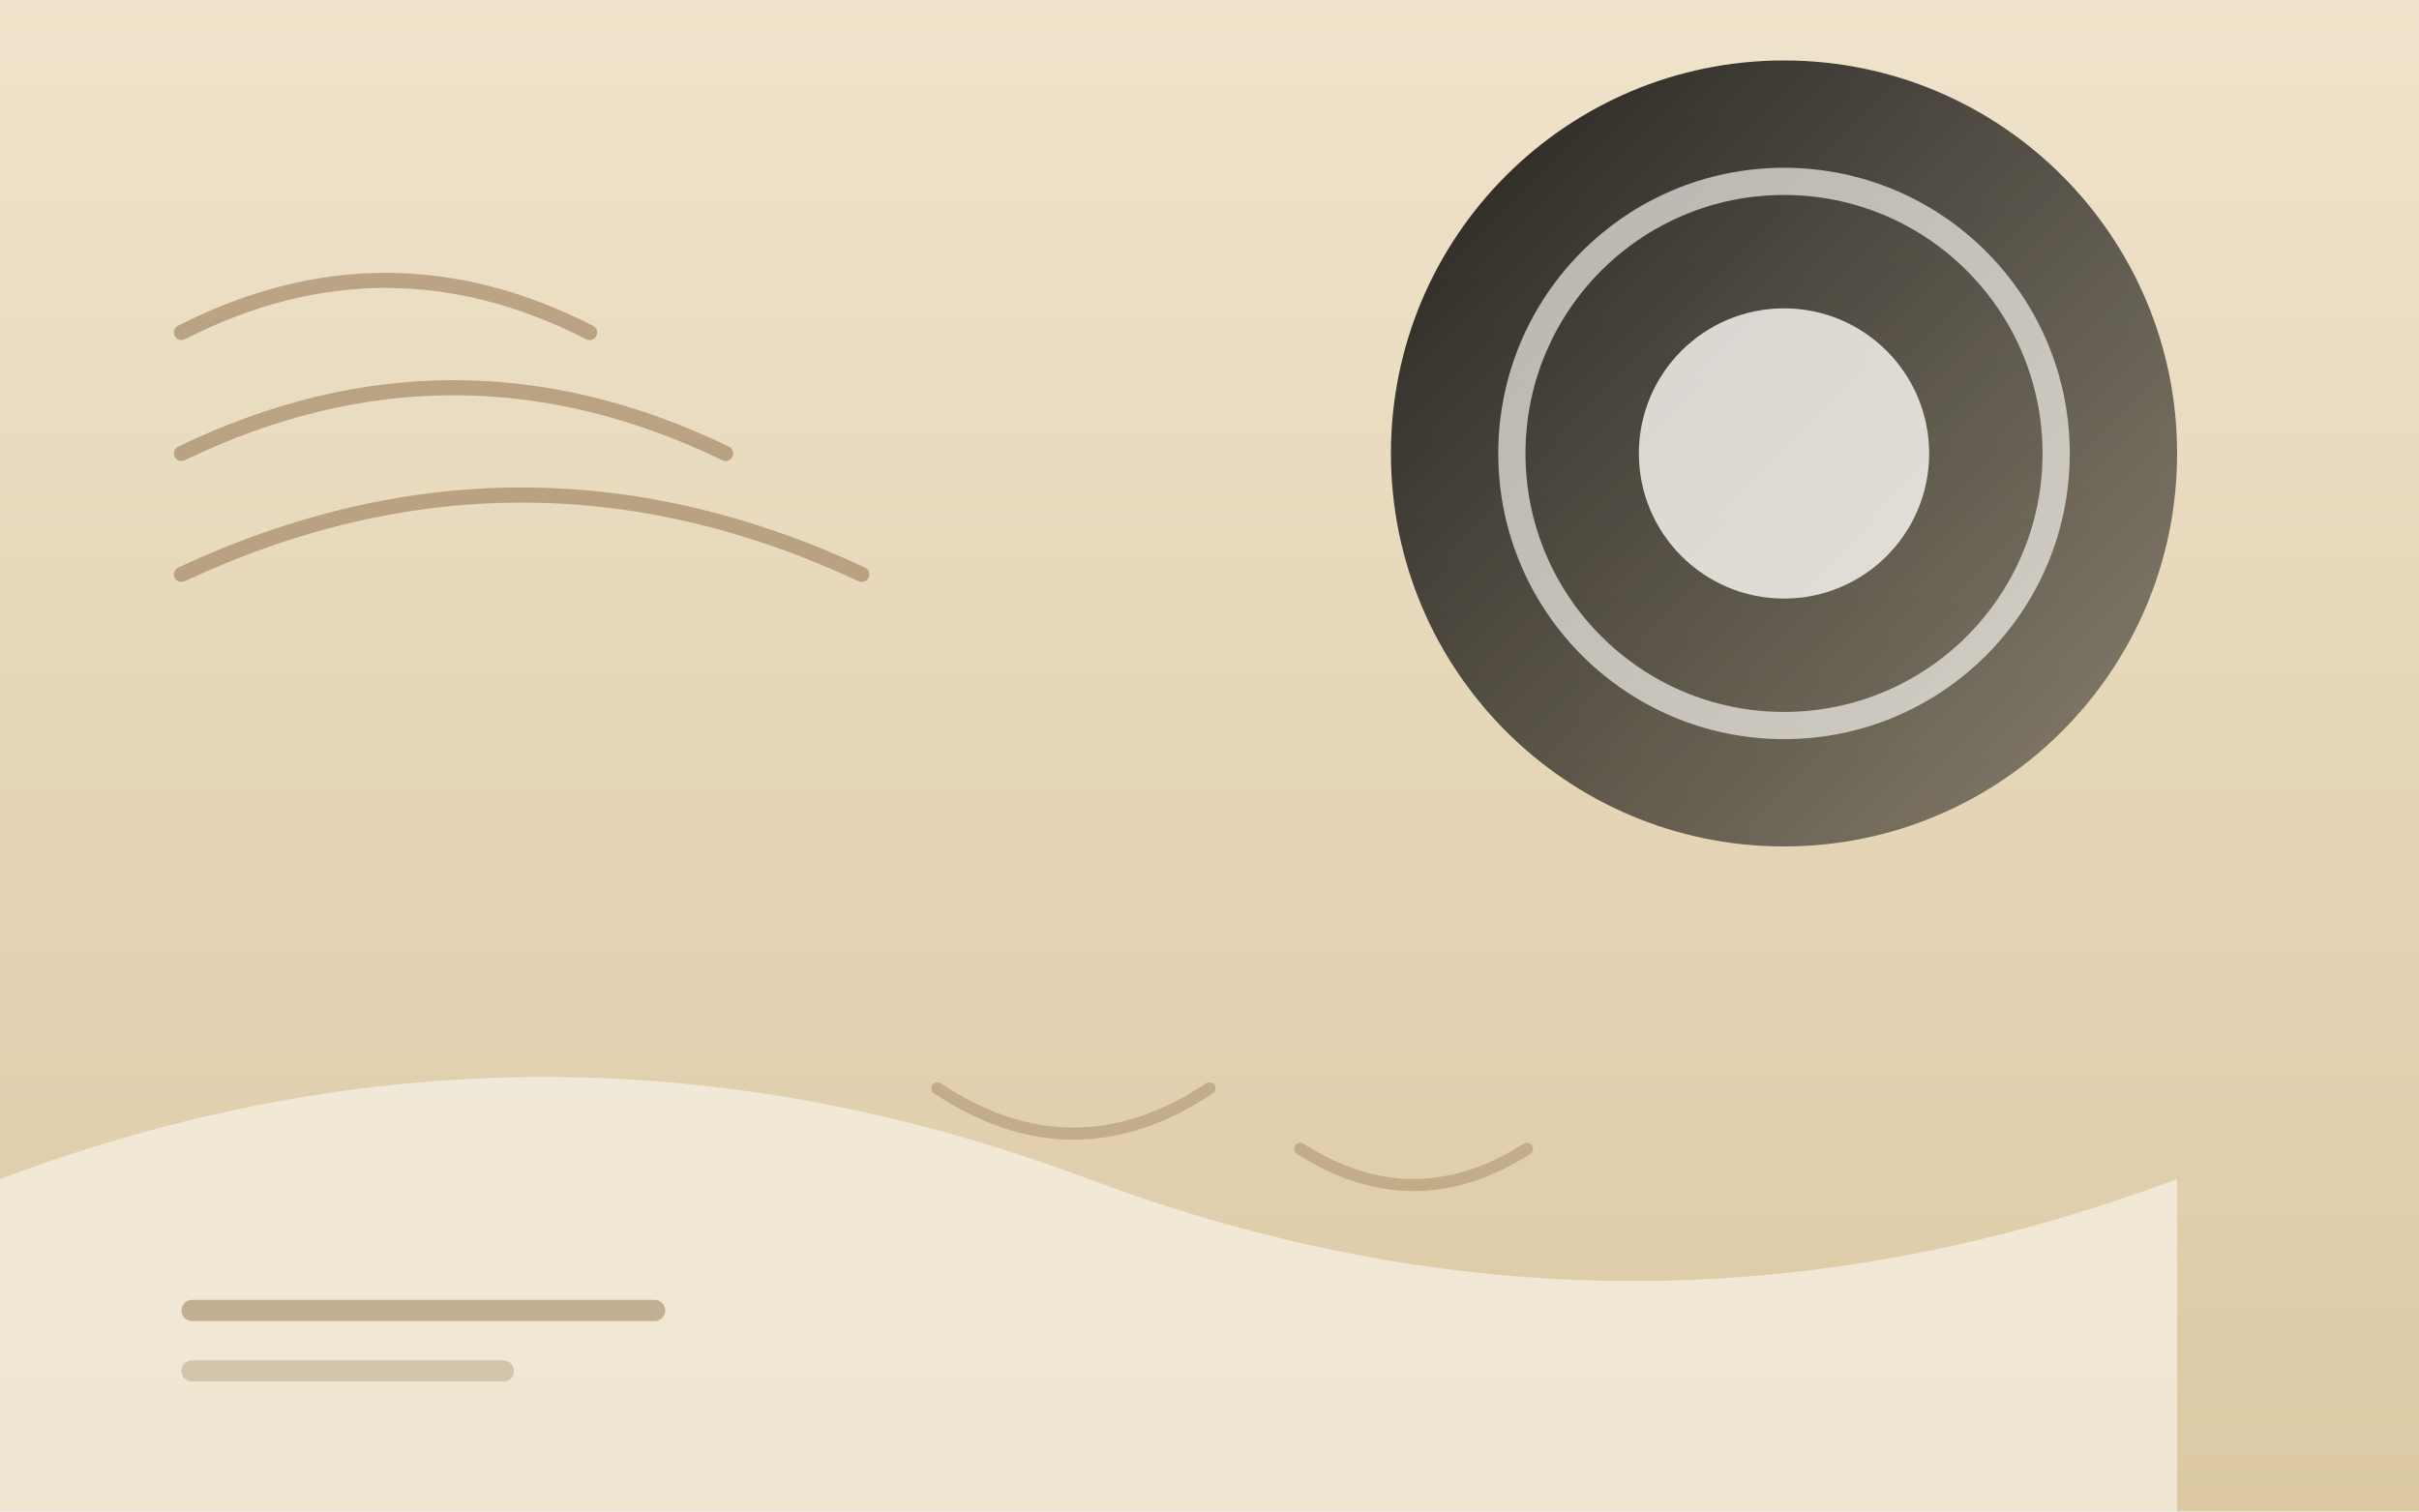
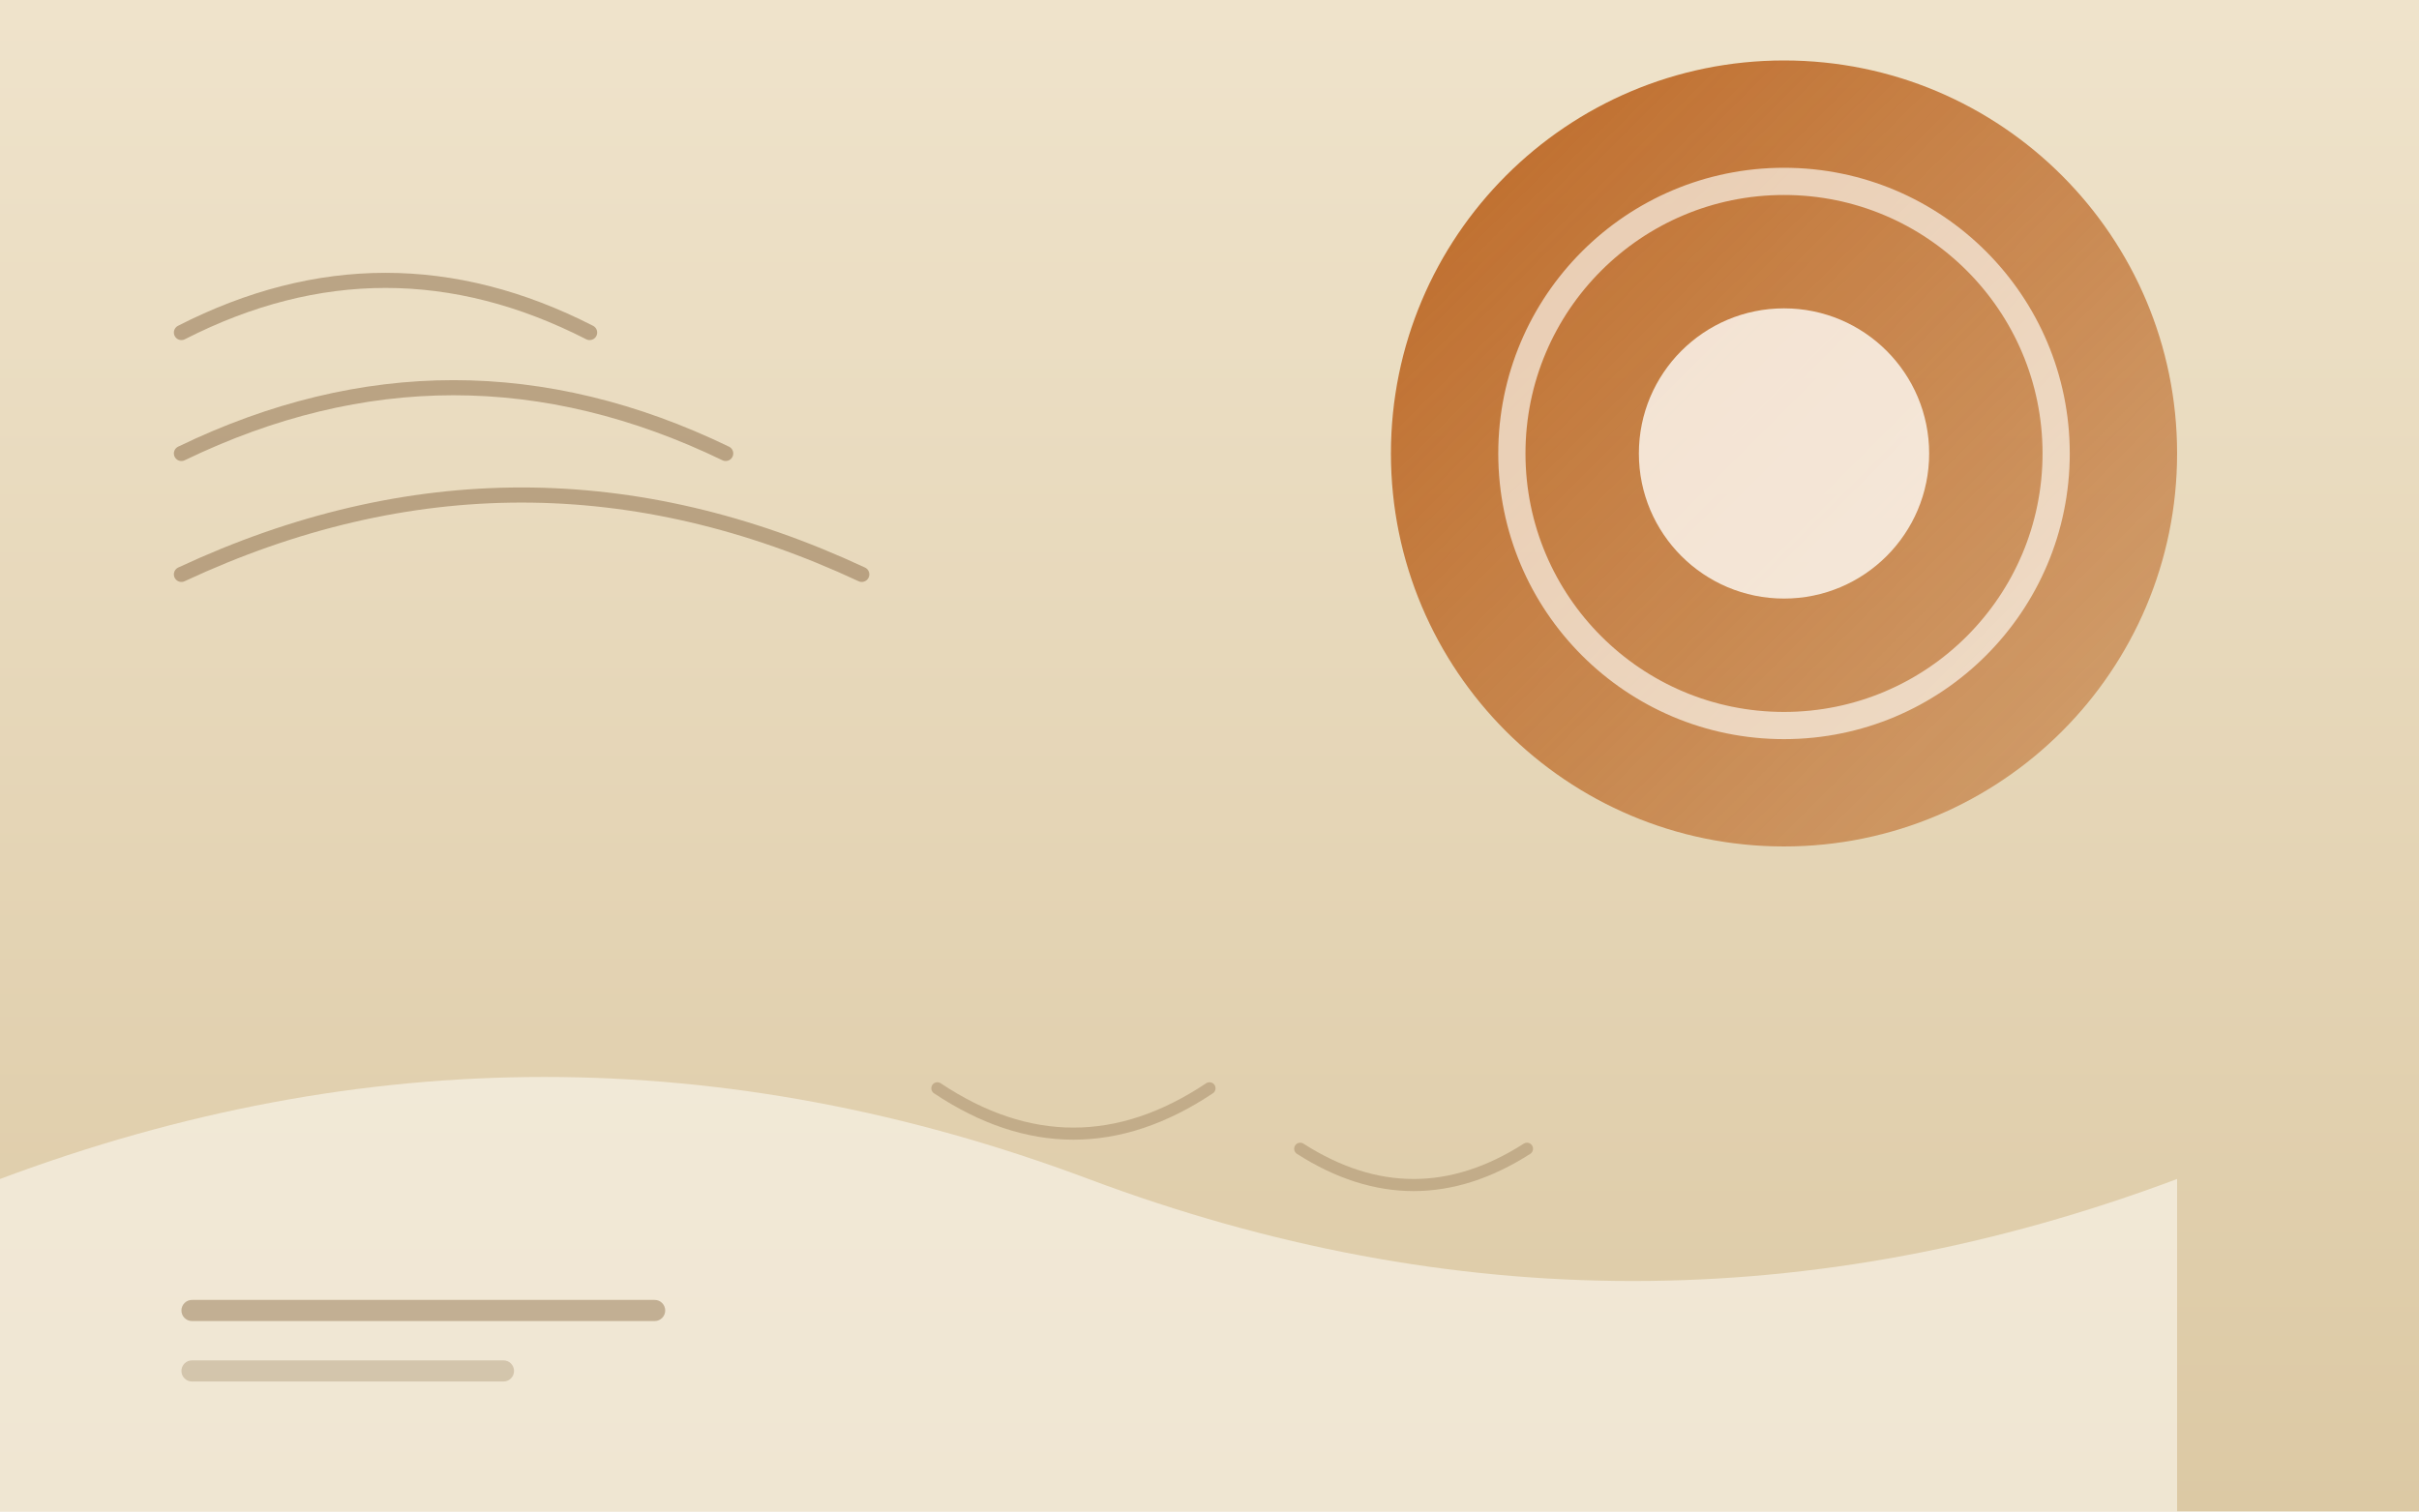
<svg xmlns="http://www.w3.org/2000/svg" viewBox="0 0 1600 1000" role="img" aria-label="Realizacja — miejsce na zdjęcie">
  <defs>
    <linearGradient id="wall" x1="0" y1="0" x2="0" y2="1">
      <stop offset="0" stop-color="#efe3cb" />
      <stop offset="1" stop-color="#dcc9a4" />
    </linearGradient>
    <linearGradient id="clay" x1="0" y1="0" x2="1" y2="1">
-       <stop offset="0" stop-color="{{KOLOR}}" stop-opacity="0.85" />
-       <stop offset="1" stop-color="{{KOLOR}}" stop-opacity="0.4" />
+       <stop offset="0" stop-color="#b45309" stop-opacity="0.85" />
+       <stop offset="1" stop-color="#b45309" stop-opacity="0.4" />
    </linearGradient>
  </defs>
  <rect width="1600" height="1000" fill="url(#wall)" />
  <circle cx="1180" cy="300" r="260" fill="url(#clay)" />
  <circle cx="1180" cy="300" r="180" fill="none" stroke="#fffdf7" stroke-width="18" opacity="0.65" />
  <circle cx="1180" cy="300" r="96" fill="#fffdf7" opacity="0.8" />
  <path d="M0 780c240-90 480-90 720 0s480 90 720 0v220H0z" fill="#fffdf7" opacity="0.55" />
  <g opacity="0.5" stroke="#8a6a45" stroke-width="10" fill="none" stroke-linecap="round">
    <path d="M120 220c90-46 180-46 270 0" />
    <path d="M120 300c120-58 240-58 360 0" />
    <path d="M120 380c150-70 300-70 450 0" />
  </g>
  <g opacity="0.35" stroke="#8a6a45" stroke-width="8" fill="none" stroke-linecap="round">
    <path d="M620 720c60 40 120 40 180 0" />
    <path d="M860 760c50 32 100 32 150 0" />
  </g>
  <rect x="120" y="860" width="320" height="14" rx="7" fill="#8a6a45" opacity="0.45" />
  <rect x="120" y="900" width="220" height="14" rx="7" fill="#8a6a45" opacity="0.28" />
</svg>
